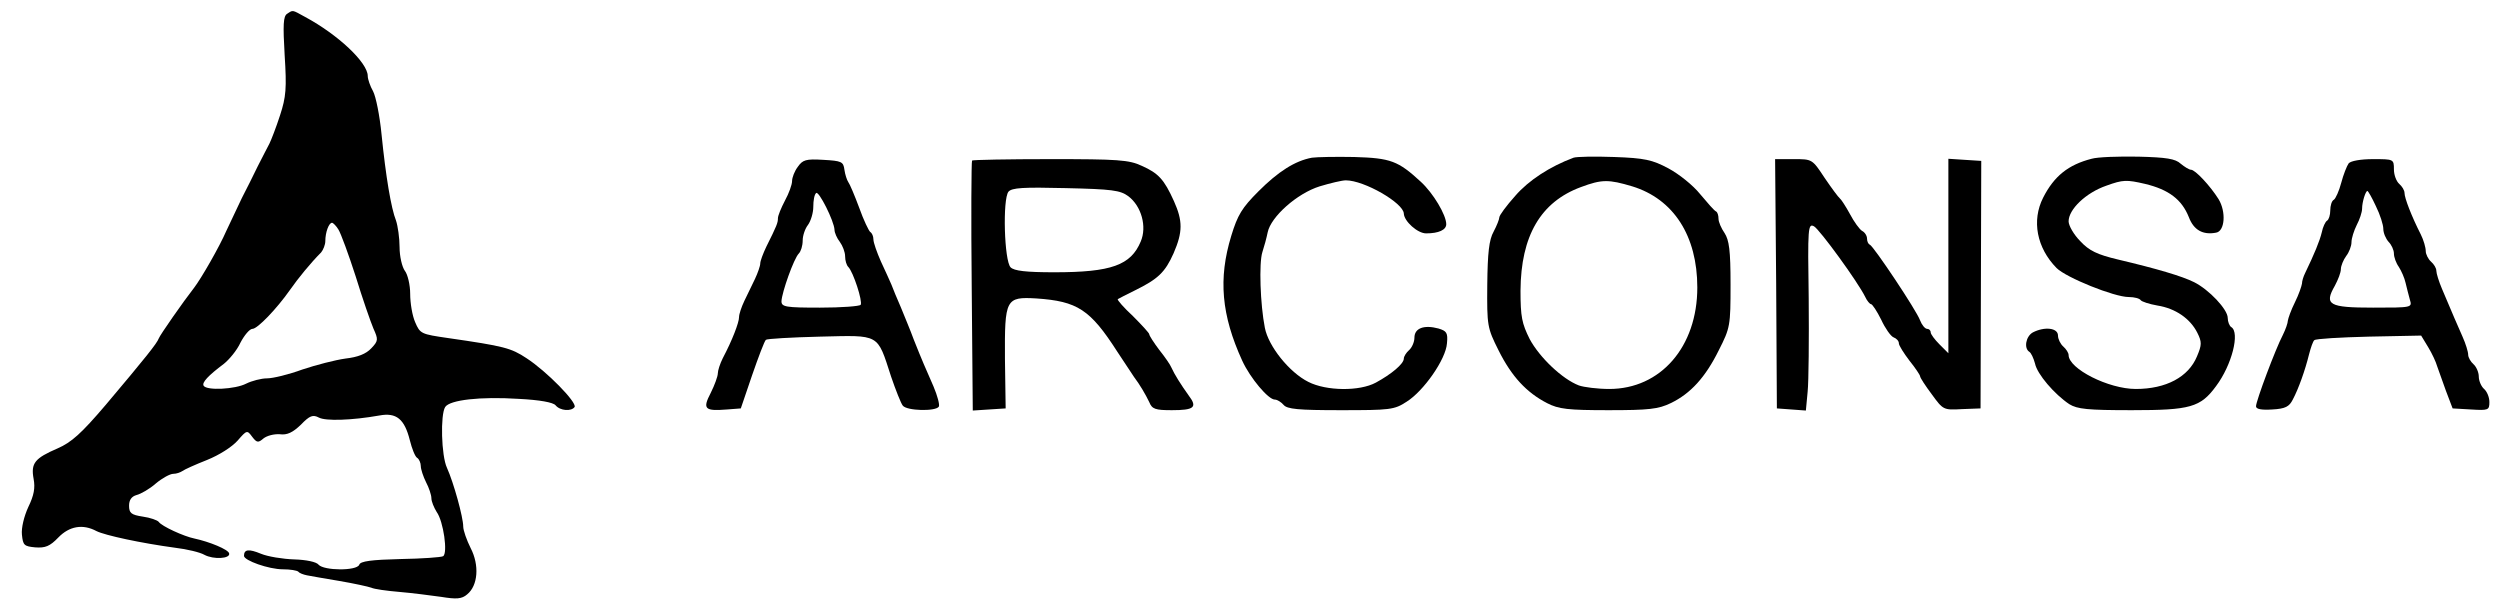
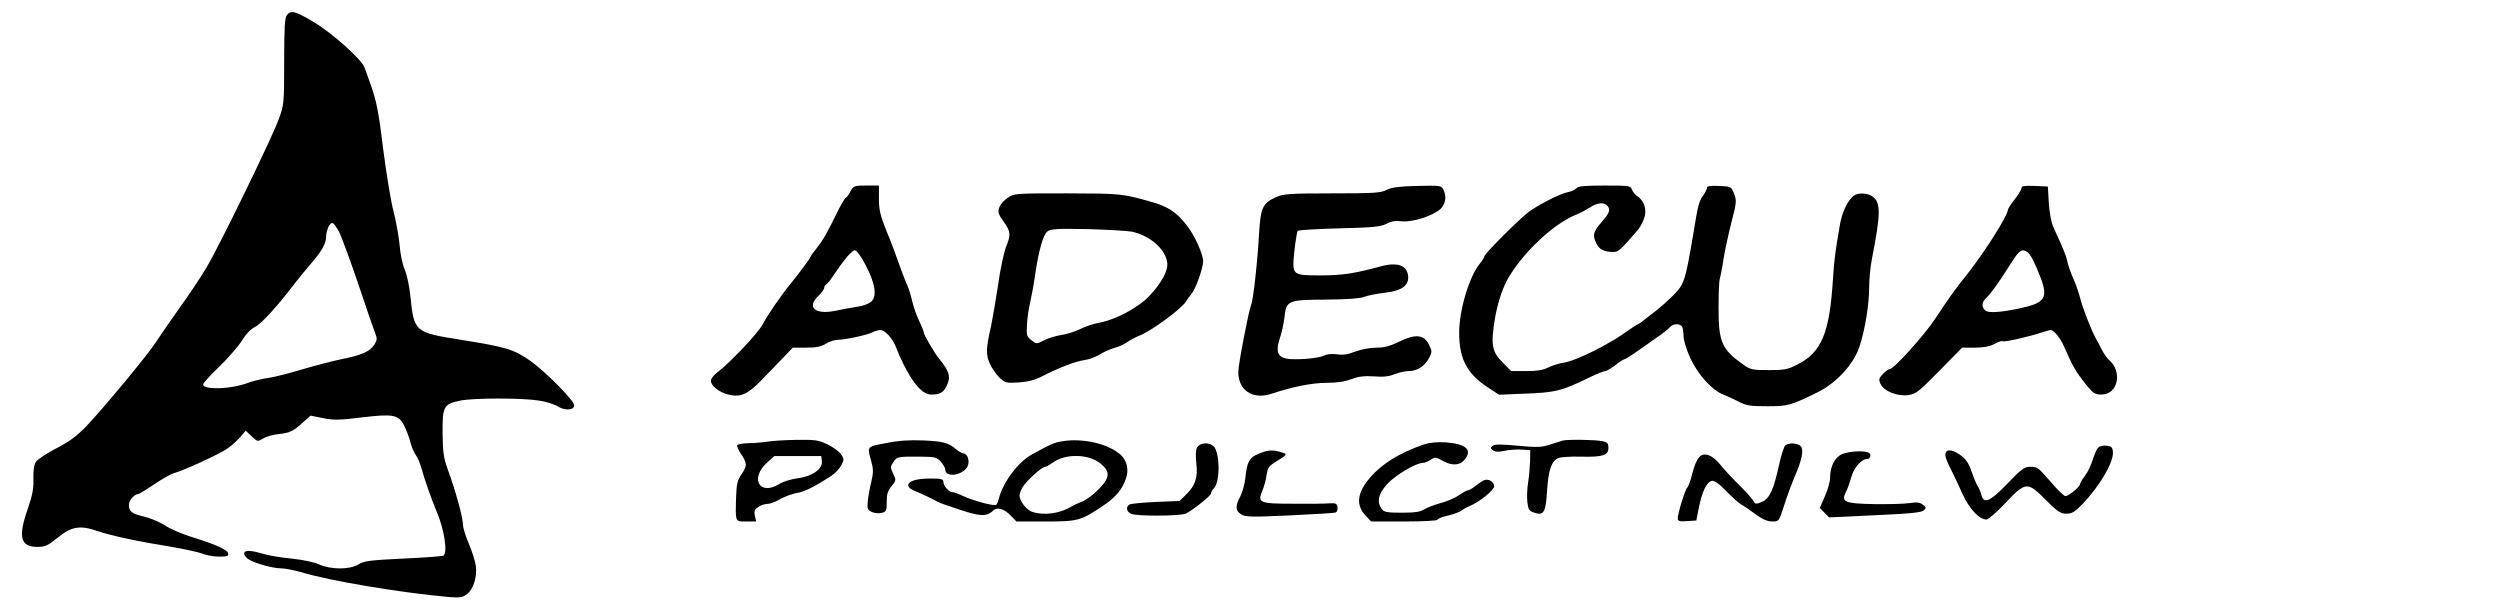
- <svg xmlns="http://www.w3.org/2000/svg" version="1.0" width="707pt" height="173pt" viewBox="0 0 707 173" preserveAspectRatio="xMidYMid meet">
-   <g transform="translate(0,173) scale(0.1,-0.1)" fill="#000000" stroke="none">
-     <path d="M812 1691 c-11 -7 -12 -31 -7 -117 6 -94 4 -118 -13 -170 -11 -34 -25 -70 -30 -80 -6 -11 -20 -39 -33 -64 -12 -25 -32 -65 -45 -90 -12 -25 -32 -67 -44 -93 -19 -44 -71 -135 -92 -162 -29 -37 -96 -133 -99 -142 -5 -14 -37 -54 -150 -188 -69 -81 -97 -106 -136 -123 -65 -28 -76 -42 -68 -86 5 -26 1 -47 -15 -80 -12 -26 -20 -59 -18 -78 3 -30 6 -33 38 -36 28 -2 41 3 65 28 31 32 69 39 108 18 24 -12 126 -34 222 -47 34 -4 71 -13 83 -20 26 -14 74 -11 70 4 -2 11 -56 33 -98 42 -30 6 -93 35 -101 47 -4 5 -24 12 -45 15 -33 5 -39 10 -39 31 0 16 7 26 21 30 12 3 37 17 55 33 18 15 40 27 49 27 9 0 20 4 26 8 5 4 36 18 69 31 35 14 71 37 87 55 26 30 27 30 41 11 13 -17 17 -18 32 -5 10 8 30 13 46 12 21 -3 37 5 60 27 25 26 34 29 51 20 19 -10 92 -8 171 6 48 9 71 -10 86 -70 6 -24 15 -47 21 -50 5 -3 10 -14 10 -23 0 -9 7 -30 15 -46 8 -15 15 -36 15 -45 0 -9 7 -26 15 -39 19 -26 32 -117 18 -125 -5 -3 -60 -7 -121 -8 -81 -2 -113 -6 -116 -16 -7 -18 -100 -17 -115 0 -6 8 -35 14 -69 15 -32 1 -75 8 -94 16 -34 14 -48 13 -48 -6 0 -13 70 -38 110 -38 20 0 40 -3 44 -7 3 -4 14 -8 24 -10 9 -2 51 -9 92 -16 41 -7 82 -16 90 -19 8 -4 44 -9 80 -12 36 -3 89 -10 118 -14 43 -7 58 -6 73 7 31 25 35 83 10 131 -11 22 -21 50 -21 61 0 26 -27 124 -46 166 -16 34 -19 150 -5 172 13 20 99 30 208 23 60 -3 97 -10 104 -18 13 -16 45 -18 54 -5 7 13 -79 101 -136 138 -44 29 -63 34 -222 57 -76 11 -79 12 -93 45 -8 18 -14 54 -14 80 0 25 -7 55 -15 65 -8 11 -15 41 -15 67 0 26 -5 60 -10 75 -14 35 -29 125 -41 244 -5 52 -16 107 -24 122 -8 14 -15 34 -15 43 0 38 -84 117 -177 167 -38 21 -34 20 -51 9z m145 -610 c7 -11 29 -71 49 -133 19 -62 42 -128 50 -147 14 -31 14 -35 -6 -56 -15 -16 -38 -25 -73 -29 -29 -4 -83 -18 -122 -31 -38 -14 -83 -25 -100 -25 -16 0 -43 -7 -59 -15 -31 -16 -111 -20 -120 -6 -6 9 13 29 57 62 15 12 37 38 47 60 11 21 26 39 34 39 14 0 68 56 106 110 23 33 59 77 88 106 6 7 12 22 12 32 0 25 10 52 19 52 3 0 12 -9 18 -19z" />
-     <path d="M3710 1284 c-48 -9 -95 -39 -151 -95 -47 -47 -59 -67 -77 -126 -37 -121 -28 -224 31 -353 23 -50 74 -110 92 -110 7 0 18 -7 25 -15 10 -12 41 -15 161 -15 140 0 152 1 187 24 48 30 111 120 114 165 3 30 -1 35 -24 42 -41 11 -68 1 -68 -26 0 -12 -7 -28 -15 -35 -8 -7 -15 -18 -15 -24 0 -15 -35 -44 -79 -68 -46 -25 -140 -24 -191 2 -54 27 -113 101 -123 153 -13 66 -17 183 -7 214 5 15 12 41 15 56 9 44 83 110 147 130 30 9 63 17 74 17 52 0 163 -64 164 -94 1 -22 39 -56 63 -56 36 0 57 10 57 26 0 26 -37 88 -72 120 -64 59 -85 67 -188 70 -52 1 -106 0 -120 -2z" />
-     <path d="M4450 1284 c-67 -25 -127 -64 -165 -108 -25 -28 -45 -55 -45 -61 0 -5 -7 -23 -16 -40 -13 -23 -17 -60 -18 -150 -1 -117 0 -122 32 -186 37 -74 79 -119 137 -149 33 -17 59 -20 174 -20 114 0 141 3 176 20 56 27 98 73 136 150 32 63 33 69 33 186 0 96 -4 125 -17 145 -9 13 -17 31 -17 40 0 10 -3 19 -7 21 -5 2 -24 24 -45 49 -20 25 -60 57 -90 73 -45 24 -67 29 -153 32 -55 2 -107 1 -115 -2z m166 -81 c117 -36 184 -140 184 -286 0 -168 -104 -287 -249 -287 -33 0 -72 5 -86 10 -47 18 -111 79 -139 131 -22 44 -26 63 -26 137 1 155 57 251 171 293 59 22 78 22 145 2z" />
-     <path d="M5915 1281 c-66 -17 -106 -49 -137 -110 -33 -65 -18 -142 38 -199 27 -27 163 -82 204 -82 16 0 31 -4 34 -9 3 -4 24 -11 47 -15 51 -8 93 -37 113 -77 13 -26 13 -34 -1 -67 -24 -58 -87 -92 -173 -92 -77 0 -190 57 -190 96 0 6 -7 17 -15 24 -8 7 -15 21 -15 31 0 22 -38 26 -71 9 -20 -11 -26 -45 -10 -55 5 -3 12 -18 16 -33 6 -30 55 -87 97 -115 23 -14 51 -17 177 -17 165 0 194 8 238 68 45 60 68 152 43 167 -5 3 -10 15 -10 26 0 24 -53 80 -95 101 -34 17 -105 38 -215 64 -59 14 -82 25 -107 52 -18 18 -33 44 -33 56 0 34 49 81 107 101 47 17 57 17 109 5 67 -16 104 -44 124 -94 14 -37 40 -51 77 -44 25 4 29 59 7 95 -24 38 -66 83 -78 83 -5 0 -18 8 -29 17 -15 14 -40 18 -120 20 -56 1 -115 -1 -132 -6z" />
-     <path d="M2256 1258 c-9 -12 -16 -30 -16 -40 0 -10 -9 -35 -20 -55 -11 -21 -20 -43 -20 -50 0 -13 -3 -21 -33 -81 -9 -19 -17 -40 -17 -47 0 -7 -7 -27 -15 -44 -8 -17 -22 -45 -30 -62 -8 -17 -15 -37 -15 -46 0 -15 -19 -65 -46 -116 -8 -16 -14 -35 -14 -43 0 -8 -9 -33 -20 -55 -24 -46 -17 -52 46 -47 l39 3 32 94 c18 52 35 97 39 100 3 3 72 7 153 9 171 4 161 10 201 -113 13 -38 28 -76 33 -82 11 -15 93 -17 102 -3 3 5 -4 31 -15 57 -24 55 -31 70 -56 133 -9 25 -26 65 -36 90 -11 25 -23 54 -27 65 -5 11 -18 41 -30 66 -11 25 -21 53 -21 62 0 9 -4 18 -9 21 -4 3 -19 34 -31 68 -13 35 -27 68 -31 73 -4 6 -9 21 -11 35 -3 23 -8 25 -60 28 -49 3 -58 0 -72 -20z m104 -178 c0 -8 7 -24 15 -34 8 -11 15 -29 15 -41 0 -12 4 -25 9 -30 14 -14 41 -97 35 -107 -3 -4 -54 -8 -115 -8 -97 0 -109 2 -109 18 1 25 35 121 49 135 6 6 11 22 11 37 0 14 7 34 15 44 8 11 15 34 15 51 0 18 3 35 8 39 7 8 51 -79 52 -104z" />
-     <path d="M2749 1276 c-2 -2 -3 -162 -1 -356 l3 -351 46 3 47 3 -2 140 c-1 170 2 176 89 171 116 -8 152 -31 229 -151 22 -33 43 -65 47 -71 16 -21 33 -50 43 -71 8 -20 17 -23 64 -23 63 0 73 8 48 41 -23 32 -41 61 -49 79 -3 8 -19 31 -35 51 -15 20 -28 40 -28 44 0 3 -21 26 -46 51 -26 24 -45 46 -43 48 2 1 24 13 49 25 65 32 85 51 109 105 26 60 26 91 1 147 -28 62 -44 79 -91 100 -36 17 -68 19 -258 19 -120 0 -220 -2 -222 -4z m442 -101 c37 -28 53 -86 35 -128 -28 -67 -83 -87 -244 -87 -81 0 -114 4 -124 14 -18 18 -23 193 -6 214 10 11 41 13 162 10 131 -3 154 -6 177 -23z" />
-     <path d="M5023 928 l2 -353 41 -3 41 -3 5 53 c3 29 4 149 3 265 -3 199 -2 212 15 203 16 -9 124 -157 145 -200 5 -11 13 -20 16 -20 4 0 17 -20 29 -44 11 -24 27 -47 35 -50 8 -3 15 -10 15 -17 0 -6 14 -28 30 -49 17 -21 30 -41 30 -44 0 -4 15 -27 33 -51 32 -44 33 -45 85 -42 l53 2 1 350 1 350 -47 3 -46 3 0 -275 0 -275 -25 25 c-14 14 -25 29 -25 34 0 6 -5 10 -10 10 -6 0 -15 11 -20 24 -10 28 -131 209 -142 214 -5 2 -8 10 -8 17 0 8 -6 18 -14 22 -7 4 -23 26 -34 47 -12 22 -25 42 -29 45 -4 3 -24 30 -43 58 -35 53 -35 53 -87 53 l-53 0 3 -352z" />
-     <path d="M6642 1268 c-5 -7 -15 -32 -21 -55 -6 -23 -16 -45 -21 -48 -6 -3 -10 -17 -10 -30 0 -13 -4 -26 -9 -29 -5 -3 -12 -18 -15 -33 -6 -25 -21 -61 -47 -115 -5 -10 -9 -23 -9 -30 -1 -7 -9 -31 -20 -53 -11 -22 -19 -45 -20 -52 0 -6 -6 -24 -14 -40 -21 -40 -76 -187 -76 -202 0 -8 15 -11 46 -9 37 2 48 8 58 28 16 30 35 83 46 128 5 19 11 37 15 40 4 4 73 8 154 10 l148 3 20 -33 c11 -18 22 -42 25 -53 4 -11 15 -42 25 -70 l19 -50 52 -3 c49 -3 52 -2 52 21 0 14 -7 30 -15 37 -8 7 -15 23 -15 35 0 12 -7 28 -15 35 -8 7 -15 19 -15 27 0 8 -7 31 -16 51 -16 36 -25 57 -58 135 -9 21 -16 44 -16 51 0 8 -7 19 -15 26 -8 7 -15 21 -15 30 0 10 -6 31 -14 47 -26 51 -46 103 -46 117 0 8 -7 19 -15 26 -8 7 -15 25 -15 41 0 29 -1 29 -59 29 -35 0 -63 -5 -69 -12z m77 -121 c12 -24 21 -53 21 -64 0 -12 7 -28 15 -37 8 -8 15 -23 15 -33 0 -10 6 -27 14 -38 7 -11 16 -31 19 -45 3 -14 9 -35 12 -47 7 -23 7 -23 -104 -23 -125 0 -139 8 -108 62 9 17 17 37 17 47 0 9 7 26 15 37 8 10 15 28 15 39 0 11 7 33 15 49 8 15 15 36 15 46 0 19 10 50 15 50 2 0 13 -19 24 -43z" />
+ <svg xmlns="http://www.w3.org/2000/svg" version="1.0" width="1280pt" height="313pt" viewBox="0 0 1280 313" preserveAspectRatio="xMidYMid meet">
+   <g transform="translate(0,313) scale(0.1,-0.1)" fill="#000000" stroke="none">
+     <path d="M1469 3053 c-11 -13 -14 -65 -14 -237 0 -216 -1 -223 -28 -297 -33 -92 -306 -653 -370 -759 -24 -41 -86 -135 -138 -207 -52 -73 -106 -152 -121 -175 -33 -54 -263 -332 -352 -426 -52 -54 -87 -81 -157 -117 -49 -25 -96 -57 -105 -69 -10 -16 -14 -44 -13 -87 2 -50 -5 -85 -30 -158 -49 -140 -36 -191 49 -191 42 0 54 6 104 46 70 58 116 66 202 36 73 -25 209 -54 377 -81 70 -12 144 -28 164 -36 19 -8 58 -15 85 -15 41 0 49 3 46 17 -3 19 -65 46 -197 87 -46 15 -104 40 -128 57 -25 16 -72 36 -106 44 -63 15 -77 26 -77 61 0 21 28 54 46 54 5 0 43 23 83 50 41 28 86 53 100 57 49 12 243 102 279 129 21 15 49 41 64 58 l26 31 31 -29 c29 -28 31 -28 56 -12 14 9 49 20 78 23 62 7 77 14 128 60 l39 35 65 -13 c55 -11 85 -10 199 4 159 19 187 14 215 -42 11 -20 24 -56 31 -81 6 -25 19 -56 29 -70 10 -14 22 -43 28 -65 16 -58 52 -161 79 -225 39 -91 57 -211 34 -225 -5 -3 -98 -10 -206 -15 -169 -8 -201 -12 -229 -30 -44 -27 -140 -27 -201 0 -26 12 -83 24 -141 30 -54 5 -120 16 -148 25 -64 19 -95 19 -95 0 0 -8 10 -21 23 -29 32 -20 124 -46 166 -46 20 0 65 -9 101 -19 146 -45 514 -106 760 -128 57 -4 69 -2 92 16 33 26 52 90 44 146 -3 22 -19 72 -35 110 -17 39 -31 84 -31 101 0 36 -38 173 -77 279 -21 59 -26 88 -27 186 -1 139 5 150 91 168 71 14 317 14 403 0 35 -5 79 -19 98 -31 36 -22 82 -18 82 7 0 24 -148 173 -224 227 -86 60 -124 71 -355 108 -239 38 -241 40 -260 225 -5 50 -18 110 -29 135 -11 25 -23 81 -26 125 -4 44 -18 121 -31 172 -13 50 -36 188 -51 304 -26 212 -35 258 -69 354 -10 28 -22 62 -28 78 -15 43 -165 177 -262 235 -95 56 -115 61 -136 35z m269 -1114 c12 -25 56 -144 97 -265 40 -120 79 -233 86 -250 11 -27 10 -36 -4 -58 -24 -36 -63 -54 -169 -75 -51 -11 -145 -35 -210 -55 -64 -19 -140 -38 -170 -42 -29 -4 -73 -15 -98 -24 -85 -33 -230 -38 -230 -8 0 7 38 48 84 92 46 45 98 105 116 134 20 33 45 58 67 69 31 15 114 106 203 223 19 25 58 72 87 106 52 60 73 99 73 134 0 31 19 72 33 68 6 -2 22 -24 35 -49z" />
+     <path d="M4355 2151 c-8 -16 -19 -31 -24 -33 -5 -1 -26 -37 -46 -78 -54 -110 -70 -138 -104 -181 -17 -21 -31 -40 -31 -44 0 -5 -57 -82 -100 -135 -53 -65 -119 -161 -146 -212 -23 -44 -170 -199 -233 -246 -17 -13 -31 -31 -31 -41 0 -26 39 -58 88 -71 63 -16 100 0 174 77 35 36 84 87 110 114 l47 49 68 0 c50 0 77 5 101 20 18 11 45 20 60 20 37 0 154 25 180 39 11 6 30 11 40 11 24 0 64 -45 81 -91 7 -19 22 -54 34 -78 53 -108 101 -161 145 -161 44 0 61 9 77 41 25 47 17 77 -38 144 -22 27 -77 121 -77 131 0 7 -11 34 -24 61 -13 26 -29 73 -36 103 -7 30 -18 66 -25 80 -7 14 -24 59 -39 100 -14 41 -43 120 -66 174 -33 83 -40 111 -40 168 l0 68 -65 0 c-61 0 -65 -2 -80 -29z m78 -380 c49 -94 58 -158 28 -185 -12 -11 -43 -23 -69 -26 -26 -4 -75 -13 -109 -20 -108 -24 -156 15 -93 75 16 16 30 34 30 41 0 7 4 14 8 16 5 2 20 19 33 39 62 92 102 140 118 137 9 -2 33 -36 54 -77z" />
+     <path d="M7100 2158 c-30 -16 -67 -18 -280 -18 -217 0 -250 -3 -286 -19 -70 -32 -80 -53 -88 -193 -7 -133 -29 -334 -40 -358 -13 -32 -66 -306 -66 -345 0 -93 73 -142 167 -112 110 37 213 57 286 57 51 0 93 6 126 19 38 14 66 17 115 14 47 -4 76 -1 106 11 22 9 54 16 71 16 44 0 82 24 104 64 18 33 18 37 2 70 -25 53 -70 58 -152 17 -48 -23 -77 -31 -119 -31 -32 0 -77 -9 -107 -20 -38 -15 -63 -19 -94 -14 -26 3 -51 1 -64 -6 -28 -15 -148 -25 -195 -16 -46 9 -55 40 -33 105 9 25 19 72 23 103 10 90 15 93 213 94 108 1 177 6 196 14 17 7 63 16 104 21 83 9 121 34 121 78 -1 62 -53 82 -145 56 -129 -35 -194 -45 -301 -45 -150 0 -149 -1 -137 124 6 53 14 100 17 104 4 4 101 10 214 13 174 4 212 8 240 23 24 13 47 17 79 13 55 -6 160 28 198 63 27 25 33 67 14 101 -10 19 -19 20 -132 17 -91 -2 -131 -7 -157 -20z" />
+     <path d="M8071 2166 c-7 -8 -27 -17 -45 -20 -40 -8 -157 -68 -204 -105 -53 -42 -222 -211 -222 -223 0 -5 -11 -23 -24 -39 -53 -63 -106 -240 -105 -354 0 -131 40 -208 143 -276 l61 -40 120 5 c171 6 199 13 350 87 34 16 67 29 74 29 7 0 30 14 51 30 21 17 42 30 46 30 5 0 41 23 79 50 39 28 86 61 105 74 19 13 41 31 49 40 17 21 57 21 65 0 3 -9 6 -31 6 -49 0 -18 16 -68 35 -110 39 -84 112 -164 168 -185 18 -7 53 -23 78 -36 40 -21 61 -24 148 -24 104 0 117 3 256 71 98 48 189 147 217 239 28 87 48 214 48 296 0 41 6 107 14 147 45 231 46 287 6 319 -25 21 -78 23 -100 5 -30 -23 -58 -83 -69 -144 -25 -145 -30 -183 -36 -278 -17 -279 -58 -379 -182 -441 -50 -26 -67 -29 -147 -29 -81 0 -95 3 -126 25 -116 82 -131 117 -131 296 0 72 3 138 6 146 3 8 12 52 19 99 7 46 26 132 41 191 26 99 27 110 14 145 -15 38 -15 38 -77 41 -42 2 -62 -1 -62 -8 0 -7 -8 -24 -18 -38 -24 -34 -28 -50 -52 -197 -41 -245 -47 -262 -105 -319 -28 -28 -67 -62 -85 -76 -19 -14 -46 -35 -61 -47 -15 -13 -30 -23 -33 -23 -3 0 -25 -15 -50 -32 -86 -65 -265 -155 -326 -164 -25 -4 -62 -15 -82 -25 -27 -14 -59 -19 -114 -19 l-77 0 -42 43 c-57 56 -63 92 -41 226 15 87 42 165 74 217 82 134 233 272 342 315 19 7 50 24 69 36 37 25 71 29 89 11 20 -20 14 -38 -28 -85 -43 -50 -48 -69 -25 -112 14 -29 39 -41 86 -41 25 0 36 10 125 113 9 10 22 34 30 54 18 43 5 93 -31 117 -13 8 -26 25 -30 36 -6 19 -15 20 -139 20 -102 0 -136 -3 -145 -14z" />
+     <path d="M10350 2167 c0 -8 -16 -34 -35 -58 -19 -24 -35 -49 -35 -54 0 -29 -122 -221 -209 -330 -61 -76 -85 -110 -165 -230 -56 -84 -210 -255 -231 -255 -6 0 -22 -11 -35 -25 -20 -22 -22 -28 -12 -50 17 -38 86 -65 141 -58 41 6 54 16 161 125 l116 118 65 0 c45 0 75 6 101 19 19 11 38 17 41 14 6 -6 124 20 195 43 23 8 47 14 52 14 15 0 50 -42 66 -80 46 -106 63 -135 117 -202 34 -42 44 -48 77 -48 85 0 109 119 36 179 -8 7 -24 30 -35 51 -11 21 -24 47 -30 57 -24 42 -70 162 -81 208 -7 28 -23 73 -35 100 -13 28 -26 66 -30 85 -7 32 -17 58 -71 175 -11 24 -21 74 -24 125 l-5 85 -67 3 c-53 2 -68 0 -68 -11z m28 -326 c17 -10 38 -51 69 -130 41 -108 24 -133 -112 -161 -95 -20 -154 -23 -170 -10 -21 18 -19 44 6 66 21 19 62 76 126 177 40 64 55 75 81 58z" />
+     <path d="M5159 2117 c-19 -12 -38 -35 -43 -50 -8 -22 -5 -33 22 -71 37 -52 39 -67 12 -132 -10 -27 -29 -114 -40 -194 -12 -80 -28 -172 -35 -206 -27 -118 -28 -150 -7 -196 11 -24 33 -56 50 -72 29 -27 35 -28 99 -24 46 3 84 13 118 31 87 45 169 76 215 83 24 3 61 17 81 29 20 13 54 28 76 34 22 6 51 19 64 29 13 10 40 24 59 32 64 24 223 141 244 179 5 9 17 25 26 36 22 25 60 132 60 168 0 34 -41 126 -77 174 -55 74 -100 105 -187 129 -150 43 -157 43 -432 44 -266 0 -272 0 -305 -23z m636 -173 c92 -20 171 -88 181 -157 7 -41 -30 -109 -96 -177 -55 -56 -169 -117 -250 -132 -30 -5 -75 -20 -100 -33 -25 -12 -67 -26 -95 -30 -27 -4 -67 -16 -89 -27 -39 -20 -39 -20 -65 0 -24 18 -26 25 -23 78 1 32 9 87 18 123 8 36 19 97 24 135 18 123 41 206 64 222 17 12 53 14 206 11 102 -3 203 -9 225 -13z" />
+     <path d="M3930 869 c-25 -4 -68 -8 -97 -8 -28 -1 -54 -5 -58 -10 -3 -5 6 -26 20 -47 31 -46 31 -59 1 -103 -20 -29 -25 -51 -27 -111 -4 -137 -6 -130 52 -130 l51 0 -7 29 c-5 23 -2 32 17 45 12 9 33 16 47 16 13 0 43 11 66 25 24 13 62 27 86 31 39 7 85 29 176 88 18 12 40 35 50 53 15 29 15 33 0 56 -9 14 -40 37 -69 51 -47 23 -64 25 -158 24 -58 -1 -125 -5 -150 -9z m278 -101 c5 -39 -51 -78 -125 -87 -32 -4 -74 -17 -93 -29 -101 -63 -153 28 -62 110 l37 33 120 0 120 0 3 -27z" />
+     <path d="M4535 861 c-99 -19 -96 -15 -74 -93 11 -40 11 -58 0 -105 -8 -32 -16 -77 -18 -100 -4 -38 -2 -44 20 -54 14 -6 37 -9 51 -5 24 6 26 11 26 57 0 40 6 58 25 80 24 29 24 31 8 64 -15 31 -15 36 1 59 18 28 22 29 141 28 73 -1 82 -3 103 -27 12 -14 22 -32 22 -40 0 -38 75 -33 108 8 20 23 11 71 -13 75 -11 2 -29 12 -40 22 -38 33 -64 40 -167 45 -73 3 -130 -1 -193 -14z" />
+     <path d="M5440 871 c-43 -7 -61 -15 -157 -68 -71 -39 -148 -143 -169 -226 -3 -15 -10 -29 -14 -32 -12 -7 -120 22 -168 45 -23 11 -47 20 -55 20 -18 0 -47 32 -47 53 0 14 -11 17 -64 17 -74 0 -116 -13 -116 -35 0 -8 12 -20 28 -26 32 -13 101 -45 122 -58 8 -5 60 -23 115 -41 104 -35 138 -35 169 -5 21 21 57 11 92 -26 l28 -29 150 0 c167 0 180 4 296 82 62 42 95 81 115 138 16 46 5 93 -29 123 -63 55 -192 85 -296 68z m193 -113 c54 -43 51 -75 -12 -137 -26 -26 -63 -53 -82 -60 -19 -7 -41 -17 -49 -22 -62 -39 -144 -50 -207 -29 -29 11 -63 55 -63 84 0 8 8 29 18 45 19 31 97 101 113 101 6 0 23 10 39 21 63 47 181 46 243 -3z" />
+     <path d="M8000 874 c-8 -3 -38 -12 -66 -21 -43 -14 -67 -14 -164 -5 -85 8 -118 8 -128 -1 -12 -9 -11 -13 2 -23 12 -8 29 -9 60 -2 24 5 64 8 88 6 l43 -3 -1 -55 c-1 -30 -5 -80 -10 -110 -5 -30 -7 -75 -4 -100 4 -38 9 -46 33 -54 51 -18 61 -1 68 110 6 108 24 158 61 170 13 4 61 7 108 6 115 -3 145 6 145 44 0 24 -5 30 -30 35 -35 8 -183 10 -205 3z" />
+     <path d="M7295 856 c-136 -46 -234 -109 -296 -191 -51 -68 -54 -123 -9 -173 l30 -32 170 0 c94 0 170 4 170 9 0 5 24 15 53 21 28 7 59 18 67 24 8 7 28 18 45 25 52 22 125 82 125 101 0 22 -28 40 -50 32 -8 -3 -28 -16 -43 -28 -16 -13 -34 -24 -40 -24 -6 0 -28 -12 -48 -26 -20 -14 -63 -32 -94 -40 -32 -9 -69 -23 -83 -32 -20 -13 -49 -17 -115 -17 -76 0 -91 3 -103 19 -26 37 -17 78 29 128 40 45 147 108 182 108 9 0 27 7 40 16 22 15 27 14 63 -6 48 -27 89 -23 114 10 36 49 2 77 -99 85 -43 3 -83 -1 -108 -9z" />
+     <path d="M6129 839 c-7 -13 -8 -42 -4 -80 9 -73 -5 -115 -51 -160 l-35 -34 -122 -5 c-67 -3 -128 -9 -134 -13 -19 -12 -16 -35 6 -47 27 -14 257 -13 284 1 38 20 127 91 127 102 0 6 7 18 16 28 32 35 30 181 -2 214 -23 22 -71 19 -85 -6z" />
+     <path d="M9142 851 c-7 -4 -22 -50 -33 -100 -28 -129 -49 -175 -89 -191 -29 -12 -33 -12 -43 6 -5 10 -40 49 -77 85 -37 37 -79 83 -94 102 -15 20 -40 40 -56 46 -42 14 -63 -9 -85 -92 -9 -37 -21 -70 -26 -73 -10 -6 -49 -133 -49 -158 0 -14 8 -17 48 -14 l47 3 13 65 c16 83 41 134 67 138 13 2 39 -16 75 -54 30 -31 64 -61 75 -67 11 -5 43 -28 72 -49 37 -27 62 -38 87 -38 34 0 34 0 60 80 14 45 39 112 55 150 38 88 47 136 31 155 -14 16 -57 20 -78 6z" />
+     <path d="M10741 836 c-7 -8 -19 -36 -27 -62 -8 -26 -25 -62 -39 -80 -14 -18 -25 -37 -25 -42 0 -14 -58 -62 -75 -62 -7 0 -39 30 -71 68 -72 82 -71 82 -111 82 -28 0 -45 -13 -114 -85 -90 -94 -123 -108 -135 -57 -4 15 -11 32 -16 39 -5 6 -20 40 -32 75 -18 51 -31 68 -63 91 -43 29 -73 28 -73 -3 0 -10 12 -42 28 -72 15 -29 42 -87 61 -129 35 -76 85 -129 122 -129 9 0 53 38 97 85 104 110 112 110 207 15 60 -60 74 -70 105 -70 29 0 43 9 81 48 91 94 163 219 157 270 -2 22 -9 28 -34 30 -18 2 -36 -3 -43 -12z" />
+     <path d="M6475 818 c-77 -25 -89 -41 -99 -137 -3 -29 -15 -71 -26 -93 -26 -50 -25 -72 4 -91 21 -14 50 -15 247 -6 123 6 230 12 237 15 7 2 12 14 10 26 -3 20 -8 23 -43 21 -22 -2 -105 -3 -185 -2 -171 0 -183 5 -157 66 9 21 19 57 22 81 6 39 12 47 57 74 43 26 48 33 32 38 -42 15 -70 17 -99 8z" />
+     <path d="M9432 805 c-38 -16 -62 -64 -62 -121 0 -20 -12 -63 -27 -96 l-26 -59 24 -24 24 -24 235 11 c180 8 239 14 250 25 13 13 13 16 -5 29 -15 12 -32 14 -70 8 -27 -4 -108 -6 -180 -5 -153 3 -170 11 -143 64 9 17 21 53 28 78 11 44 52 89 79 89 17 0 24 22 10 31 -21 13 -100 10 -137 -6z" />
  </g>
</svg>
